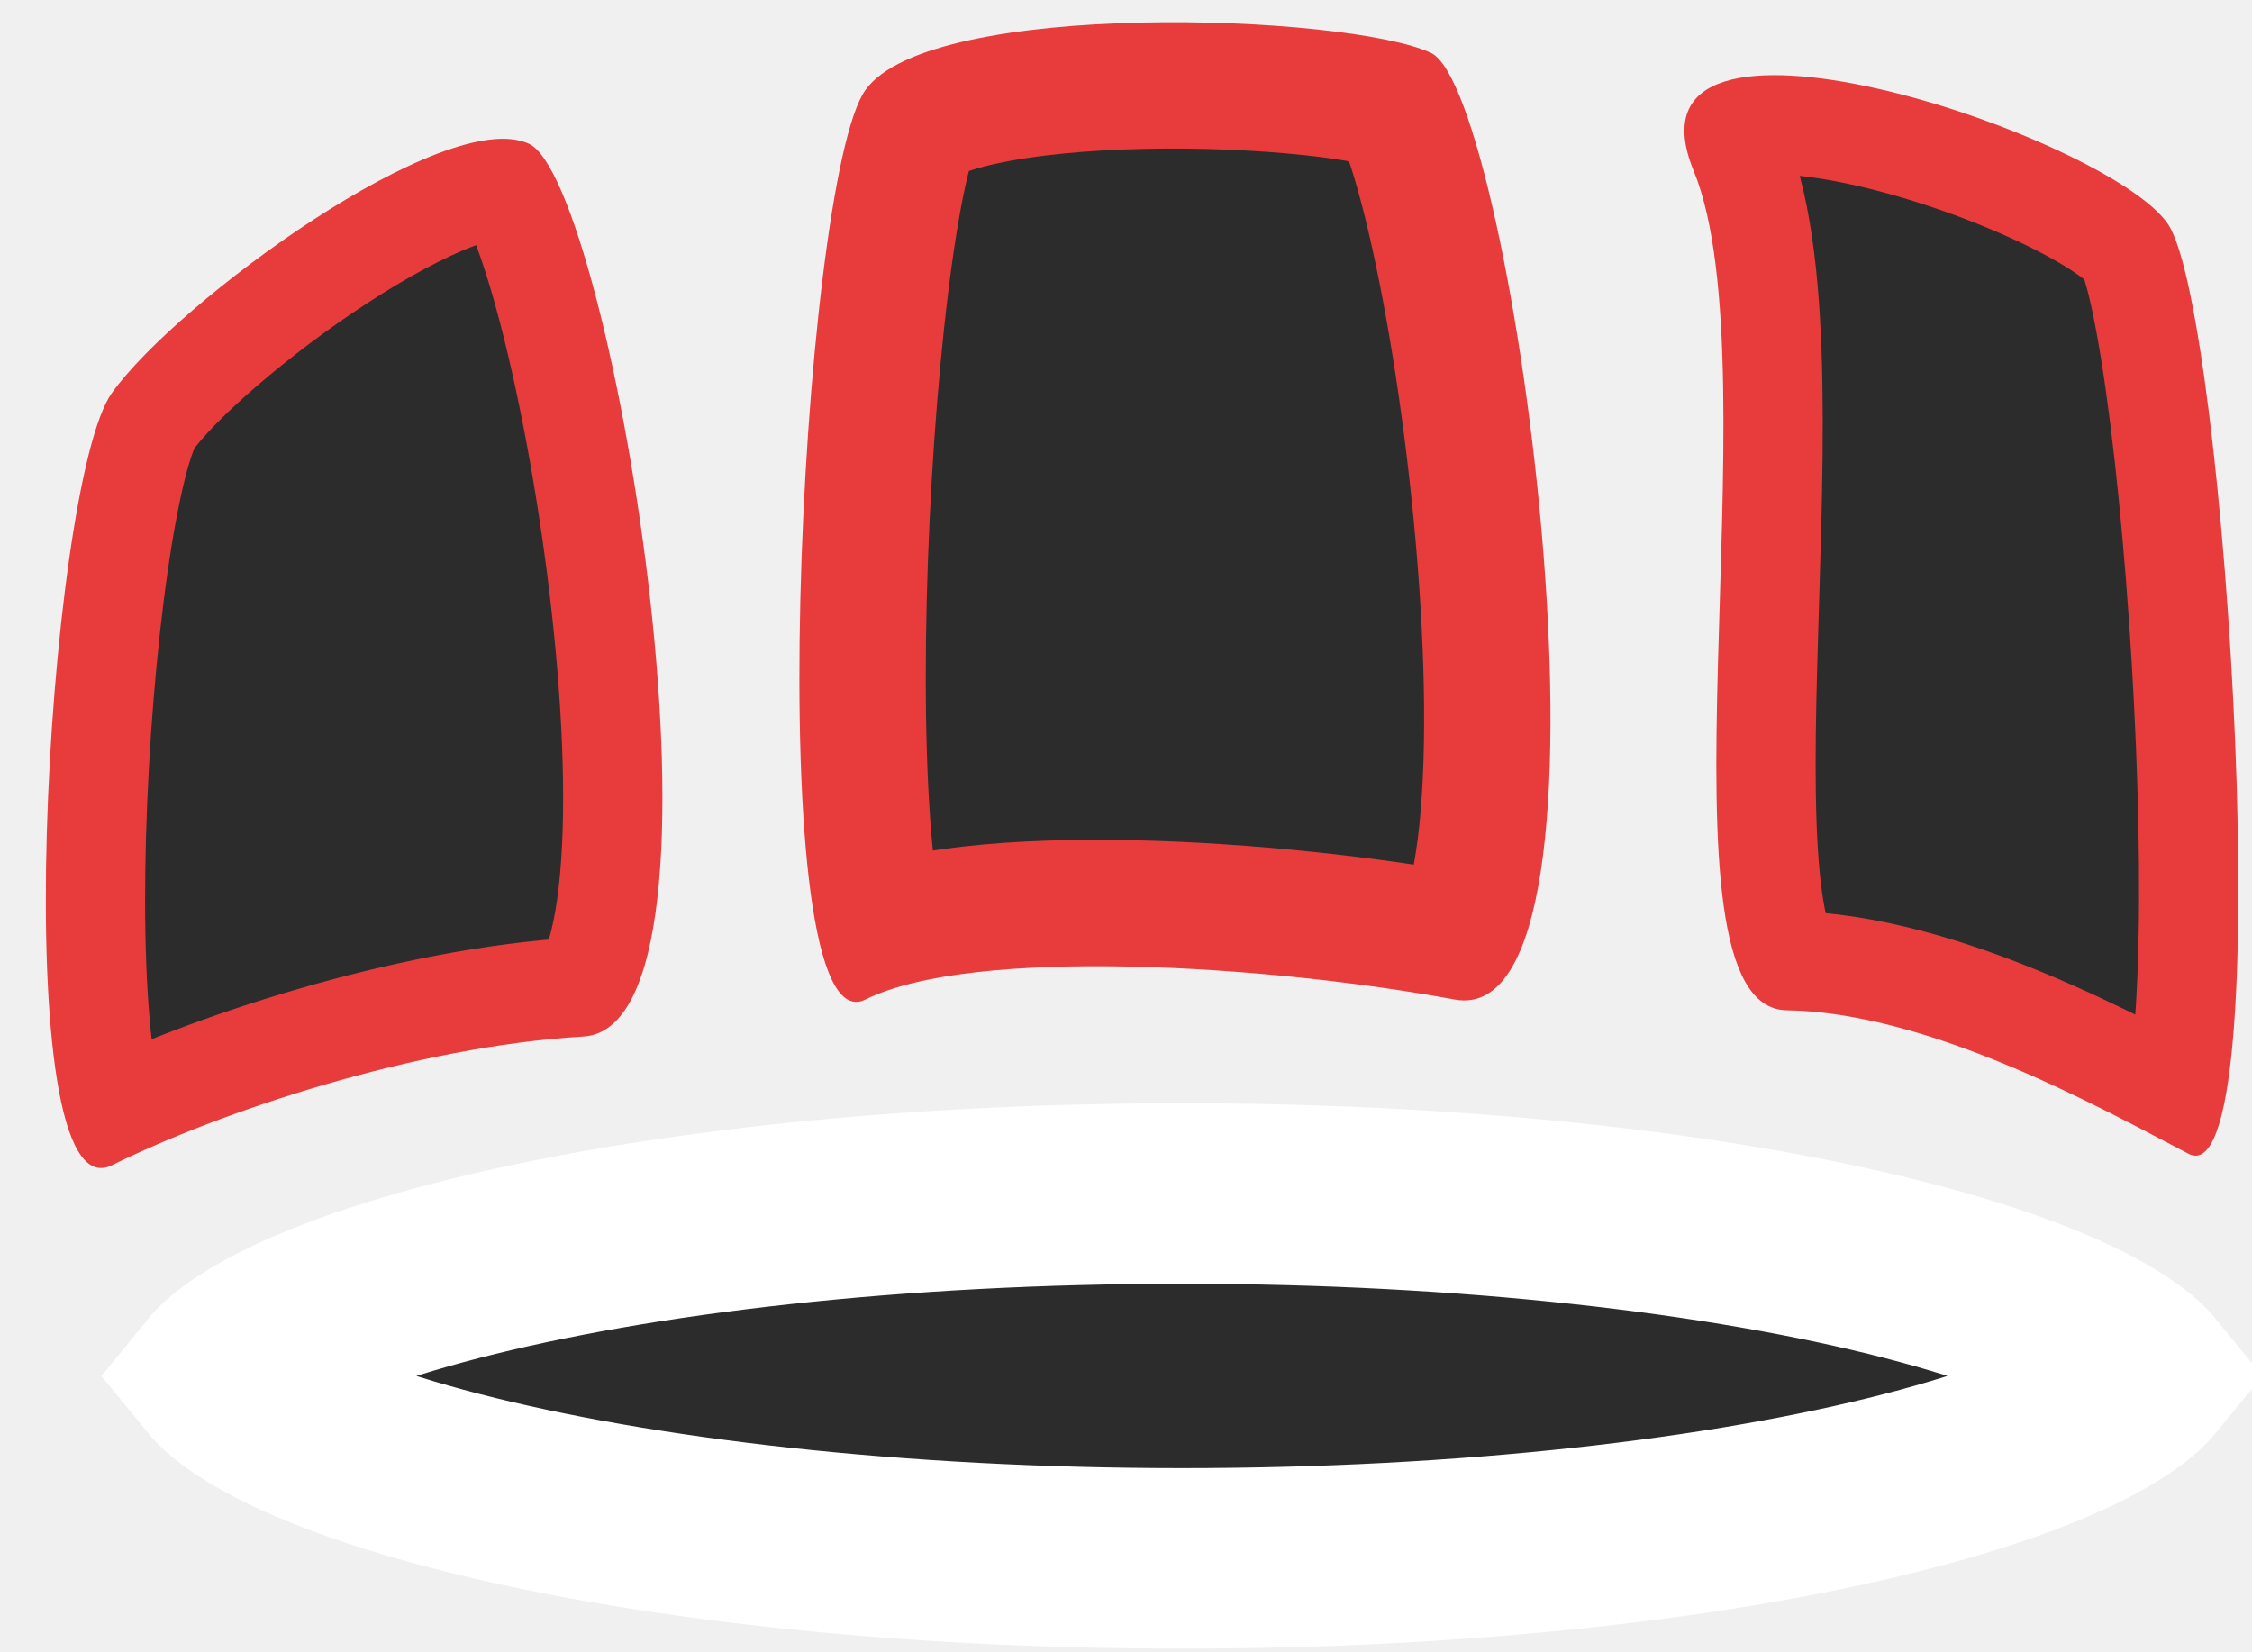
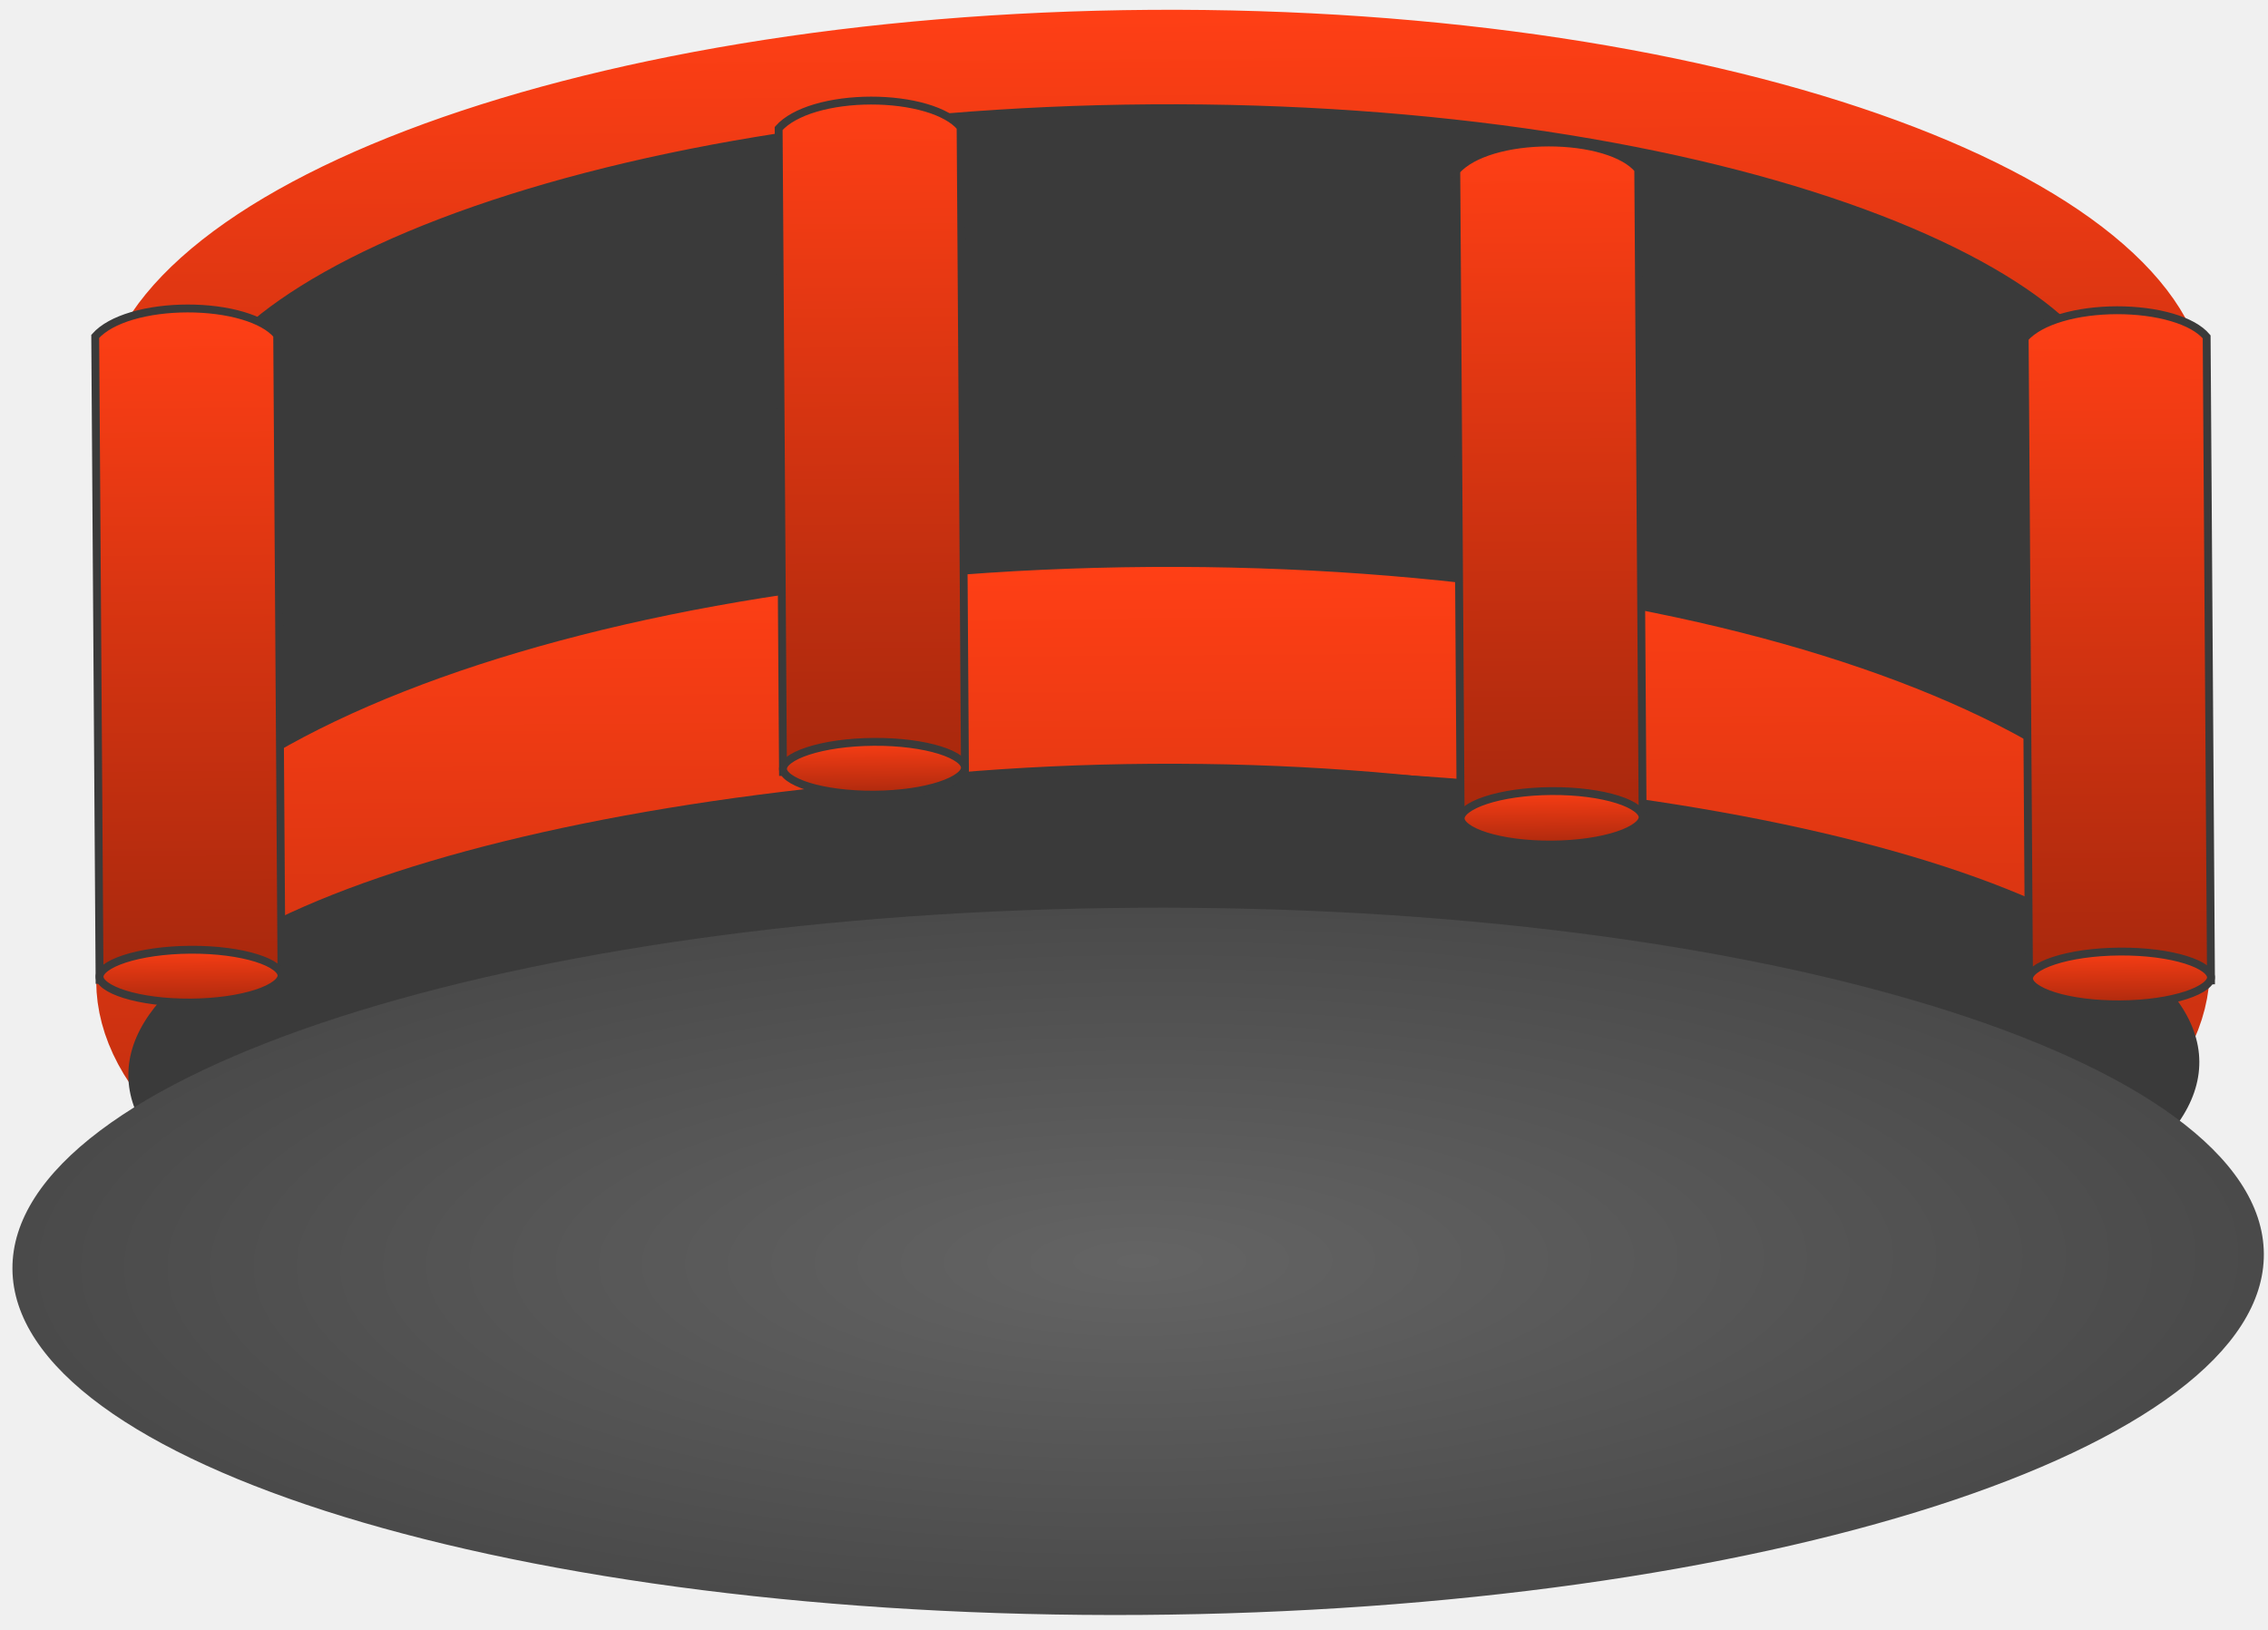
- <svg xmlns="http://www.w3.org/2000/svg" width="499" height="366" viewBox="0 0 499 366" fill="none">
-   <g id="kick">
-     <g id="Rectangle 67">
-       <mask id="path-1-inside-1" fill="white">
-         <path d="M24.792 87.073C39.298 66.796 98.795 23.235 117.234 31.871C135.674 40.507 166.468 227.508 129.233 229.685C91.998 231.863 48.757 246.347 24.792 258.211C0.826 270.074 10.285 107.35 24.792 87.073Z" />
-       </mask>
-       <path d="M24.792 87.073C39.298 66.796 98.795 23.235 117.234 31.871C135.674 40.507 166.468 227.508 129.233 229.685C91.998 231.863 48.757 246.347 24.792 258.211C0.826 270.074 10.285 107.35 24.792 87.073Z" fill="#2C2C2C" stroke="#E83C3C" stroke-width="44" mask="url(#path-1-inside-1)" />
-     </g>
-     <g id="Rectangle 68">
-       <mask id="path-2-inside-2" fill="white">
-         <path d="M480.461 49.773C467.561 30.163 356.925 -6.921 375.279 37.837C393.633 82.596 364.394 223.341 395.871 223.86C427.347 224.38 464.318 244.877 484.92 255.662C505.522 266.447 493.361 69.384 480.461 49.773Z" />
-       </mask>
-       <path d="M480.461 49.773C467.561 30.163 356.925 -6.921 375.279 37.837C393.633 82.596 364.394 223.341 395.871 223.86C427.347 224.38 464.318 244.877 484.92 255.662C505.522 266.447 493.361 69.384 480.461 49.773Z" fill="#2C2C2C" stroke="#E83C3C" stroke-width="44" mask="url(#path-2-inside-2)" />
-     </g>
-     <g id="Rectangle 66">
-       <mask id="path-3-inside-3" fill="white">
-         <path d="M191.769 19.936C206.275 -0.341 298.654 3.094 317.093 11.73C335.532 20.366 363.343 229.071 322.314 221.48C281.286 213.889 215.735 209.617 191.769 221.48C167.804 233.343 177.263 40.213 191.769 19.936Z" />
-       </mask>
-       <path d="M191.769 19.936C206.275 -0.341 298.654 3.094 317.093 11.73C335.532 20.366 363.343 229.071 322.314 221.48C281.286 213.889 215.735 209.617 191.769 221.48C167.804 233.343 177.263 40.213 191.769 19.936Z" fill="#2C2C2C" stroke="#E83C3C" stroke-width="56" mask="url(#path-3-inside-3)" />
-     </g>
-     <path id="Ellipse 124" d="M467.305 298.453C472.253 301.47 474.505 303.68 475.5 304.898C474.505 306.115 472.253 308.325 467.305 311.342C457.852 317.108 442.841 323.017 422.525 328.258C382.193 338.662 325.392 345.321 261.891 345.321C198.389 345.321 141.588 338.662 101.257 328.258C80.941 323.017 65.93 317.108 56.476 311.342C51.528 308.325 49.276 306.115 48.282 304.898C49.276 303.68 51.528 301.47 56.476 298.453C65.93 292.687 80.941 286.778 101.257 281.537C141.588 271.133 198.389 264.474 261.891 264.474C325.392 264.474 382.193 271.133 422.525 281.537C442.841 286.778 457.852 292.687 467.305 298.453Z" fill="#2C2C2C" stroke="white" stroke-width="40" />
-   </g>
+ <svg xmlns="http://www.w3.org/2000/svg" width="288" height="207" viewBox="0 0 288 207" fill="none">
+   <path d="M18.617 52.236C18.586 47.651 21.012 42.546 27.011 37.162C33.003 31.784 42.034 26.643 53.721 22.176C77.052 13.259 109.729 7.498 146.16 7.251C182.591 7.005 215.343 12.324 238.792 20.925C250.539 25.233 259.638 30.252 265.702 35.548C271.773 40.851 274.268 45.923 274.299 50.508C274.33 55.093 271.904 60.198 265.905 65.582C259.913 70.96 250.883 76.101 239.195 80.568C215.865 89.485 183.187 95.246 146.756 95.493C110.325 95.739 77.573 90.42 54.124 81.819C42.377 77.511 33.278 72.492 27.214 67.196C21.143 61.893 18.648 56.821 18.617 52.236Z" fill="#3A3A3A" stroke="url(#paint0_linear)" stroke-width="12" />
+   <rect width="254.756" height="78.437" transform="matrix(-0.999988 0.0048264 -0.00483274 -0.999988 272.733 136.057)" fill="#3A3A3A" />
+   <path d="M24.721 124.674C24.704 122.226 25.914 118.501 31.123 113.678C36.338 108.849 44.592 103.902 55.861 99.461C78.317 90.61 110.23 84.747 146.147 84.504C182.065 84.261 214.054 89.692 236.628 98.239C247.955 102.528 256.276 107.362 261.556 112.12C266.829 116.872 268.089 120.581 268.106 123.028C268.122 125.475 266.912 129.201 261.704 134.024C256.489 138.853 248.234 143.8 236.966 148.241C214.51 157.092 182.597 162.955 146.679 163.197C110.762 163.44 78.772 158.01 56.199 149.463C44.871 145.174 36.551 140.34 31.271 135.582C25.998 130.83 24.737 127.121 24.721 124.674Z" fill="#3A3A3A" stroke="url(#paint1_linear)" stroke-width="25" />
+   <ellipse cx="147.789" cy="135.715" rx="131.494" ry="38.126" transform="rotate(179.613 147.789 135.715)" fill="#3A3A3A" />
+   <ellipse cx="144.526" cy="160.195" rx="142.95" ry="44.907" transform="rotate(179.613 144.526 160.195)" fill="url(#paint2_radial)" />
+   <path d="M280.761 124.513L257.655 124.669L257.103 42.946C258.096 41.826 259.741 40.947 261.781 40.343C263.89 39.718 266.365 39.404 268.836 39.401C271.307 39.398 273.752 39.706 275.801 40.309C277.784 40.893 279.333 41.734 280.209 42.778L280.761 124.513Z" fill="url(#paint3_linear)" stroke="#3A3A3A" />
+   <path d="M257.652 124.281C257.65 123.977 257.841 123.599 258.394 123.175C258.938 122.758 259.759 122.358 260.82 122.011C262.935 121.319 265.891 120.872 269.183 120.85C272.474 120.827 275.437 121.235 277.561 121.898C278.626 122.231 279.452 122.619 280.003 123.029C280.561 123.445 280.757 123.821 280.759 124.125C280.761 124.429 280.57 124.808 280.017 125.232C279.473 125.649 278.652 126.049 277.591 126.396C275.476 127.088 272.519 127.535 269.228 127.557C265.937 127.579 262.974 127.172 260.85 126.509C259.785 126.176 258.959 125.788 258.408 125.378C257.85 124.961 257.654 124.586 257.652 124.281Z" fill="url(#paint4_linear)" stroke="#3A3A3A" />
+   <path d="M208.59 104.189L185.484 104.345L184.925 21.682C185.918 20.548 187.564 19.658 189.604 19.047C191.714 18.415 194.188 18.098 196.658 18.096C199.129 18.093 201.573 18.404 203.621 19.014C205.605 19.605 207.155 20.457 208.031 21.514L208.59 104.189Z" fill="url(#paint5_linear)" stroke="#3A3A3A" />
+   <path d="M185.481 103.944C185.479 103.631 185.672 103.247 186.224 102.819C186.769 102.397 187.59 101.993 188.65 101.642C190.764 100.942 193.72 100.49 197.011 100.468C200.302 100.446 203.264 100.858 205.388 101.529C206.453 101.865 207.279 102.258 207.829 102.673C208.387 103.093 208.585 103.475 208.588 103.787C208.59 104.1 208.396 104.485 207.844 104.912C207.3 105.335 206.479 105.739 205.419 106.089C203.304 106.789 200.348 107.241 197.057 107.263C193.766 107.285 190.805 106.873 188.681 106.202C187.616 105.866 186.79 105.473 186.24 105.058C185.682 104.638 185.483 104.256 185.481 103.944Z" fill="url(#paint6_linear)" stroke="#3A3A3A" />
+   <path d="M35.751 124.288L12.644 124.444L12.092 42.721C13.085 41.6 14.73 40.721 16.77 40.117C18.88 39.492 21.355 39.178 23.825 39.176C26.296 39.173 28.741 39.481 30.79 40.084C32.773 40.667 34.322 41.509 35.198 42.553L35.751 124.288Z" fill="url(#paint7_linear)" stroke="#3A3A3A" />
+   <path d="M12.642 124.051C12.64 123.747 12.83 123.369 13.383 122.945C13.928 122.527 14.749 122.128 15.809 121.781C17.924 121.089 20.881 120.641 24.172 120.619C27.464 120.597 30.426 121.004 32.55 121.668C33.615 122 34.442 122.389 34.992 122.799C35.55 123.215 35.746 123.591 35.748 123.895C35.75 124.199 35.56 124.577 35.007 125.001C34.462 125.419 33.641 125.818 32.581 126.165C30.466 126.857 27.509 127.304 24.218 127.327C20.926 127.349 17.964 126.942 15.84 126.278C14.775 125.946 13.948 125.557 13.398 125.147C12.84 124.731 12.644 124.355 12.642 124.051Z" fill="url(#paint8_linear)" stroke="#3A3A3A" />
+   <path d="M122.535 97.886L99.428 98.042L98.876 16.319C99.869 15.199 101.515 14.32 103.554 13.716C105.664 13.091 108.139 12.777 110.61 12.774C113.08 12.771 115.525 13.079 117.574 13.682C119.557 14.266 121.107 15.107 121.982 16.151L122.535 97.886Z" fill="url(#paint9_linear)" stroke="#3A3A3A" />
+   <path d="M99.426 97.65C99.424 97.346 99.615 96.967 100.167 96.543C100.712 96.126 101.533 95.726 102.593 95.379C104.709 94.687 107.665 94.24 110.957 94.218C114.248 94.196 117.21 94.603 119.335 95.266C120.4 95.599 121.226 95.987 121.776 96.397C122.335 96.814 122.53 97.189 122.532 97.493C122.534 97.797 122.344 98.176 121.791 98.6C121.247 99.017 120.425 99.417 119.365 99.764C117.25 100.456 114.293 100.903 111.002 100.925C107.711 100.947 104.748 100.54 102.624 99.877C101.559 99.544 100.732 99.156 100.182 98.746C99.624 98.329 99.428 97.954 99.426 97.65Z" fill="url(#paint10_linear)" stroke="#3A3A3A" />
+   <defs>
+     <linearGradient id="paint0_linear" x1="146.797" y1="101.493" x2="146.119" y2="1.251" gradientUnits="userSpaceOnUse">
+       <stop stop-color="#A7280D" />
+       <stop offset="1" stop-color="#FF3F15" />
+     </linearGradient>
+     <linearGradient id="paint1_linear" x1="146.764" y1="175.697" x2="146.063" y2="72.005" gradientUnits="userSpaceOnUse">
+       <stop stop-color="#A7280D" />
+       <stop offset="1" stop-color="#FF3F15" />
+     </linearGradient>
+     <radialGradient id="paint2_radial" cx="0" cy="0" r="1" gradientUnits="userSpaceOnUse" gradientTransform="translate(144.526 160.195) rotate(90) scale(44.9065 142.95)">
+       <stop stop-color="#646464" />
+       <stop offset="1" stop-color="#4A4A4A" />
+     </radialGradient>
+     <linearGradient id="paint3_linear" x1="269.212" y1="125.091" x2="268.629" y2="38.902" gradientUnits="userSpaceOnUse">
+       <stop stop-color="#A7280D" />
+       <stop offset="1" stop-color="#FF3F15" />
+     </linearGradient>
+     <linearGradient id="paint4_linear" x1="269.232" y1="128.057" x2="269.179" y2="120.35" gradientUnits="userSpaceOnUse">
+       <stop stop-color="#A7280D" />
+       <stop offset="1" stop-color="#FF3F15" />
+     </linearGradient>
+     <linearGradient id="paint5_linear" x1="197.04" y1="104.767" x2="196.451" y2="17.597" gradientUnits="userSpaceOnUse">
+       <stop stop-color="#A7280D" />
+       <stop offset="1" stop-color="#FF3F15" />
+     </linearGradient>
+     <linearGradient id="paint6_linear" x1="197.061" y1="107.763" x2="197.008" y2="99.968" gradientUnits="userSpaceOnUse">
+       <stop stop-color="#A7280D" />
+       <stop offset="1" stop-color="#FF3F15" />
+     </linearGradient>
+     <linearGradient id="paint7_linear" x1="24.201" y1="124.866" x2="23.618" y2="38.677" gradientUnits="userSpaceOnUse">
+       <stop stop-color="#A7280D" />
+       <stop offset="1" stop-color="#FF3F15" />
+     </linearGradient>
+     <linearGradient id="paint8_linear" x1="24.221" y1="127.827" x2="24.169" y2="120.119" gradientUnits="userSpaceOnUse">
+       <stop stop-color="#A7280D" />
+       <stop offset="1" stop-color="#FF3F15" />
+     </linearGradient>
+     <linearGradient id="paint9_linear" x1="110.985" y1="98.464" x2="110.402" y2="12.275" gradientUnits="userSpaceOnUse">
+       <stop stop-color="#A7280D" />
+       <stop offset="1" stop-color="#FF3F15" />
+     </linearGradient>
+     <linearGradient id="paint10_linear" x1="111.005" y1="101.425" x2="110.953" y2="93.718" gradientUnits="userSpaceOnUse">
+       <stop stop-color="#A7280D" />
+       <stop offset="1" stop-color="#FF3F15" />
+     </linearGradient>
+   </defs>
</svg>
